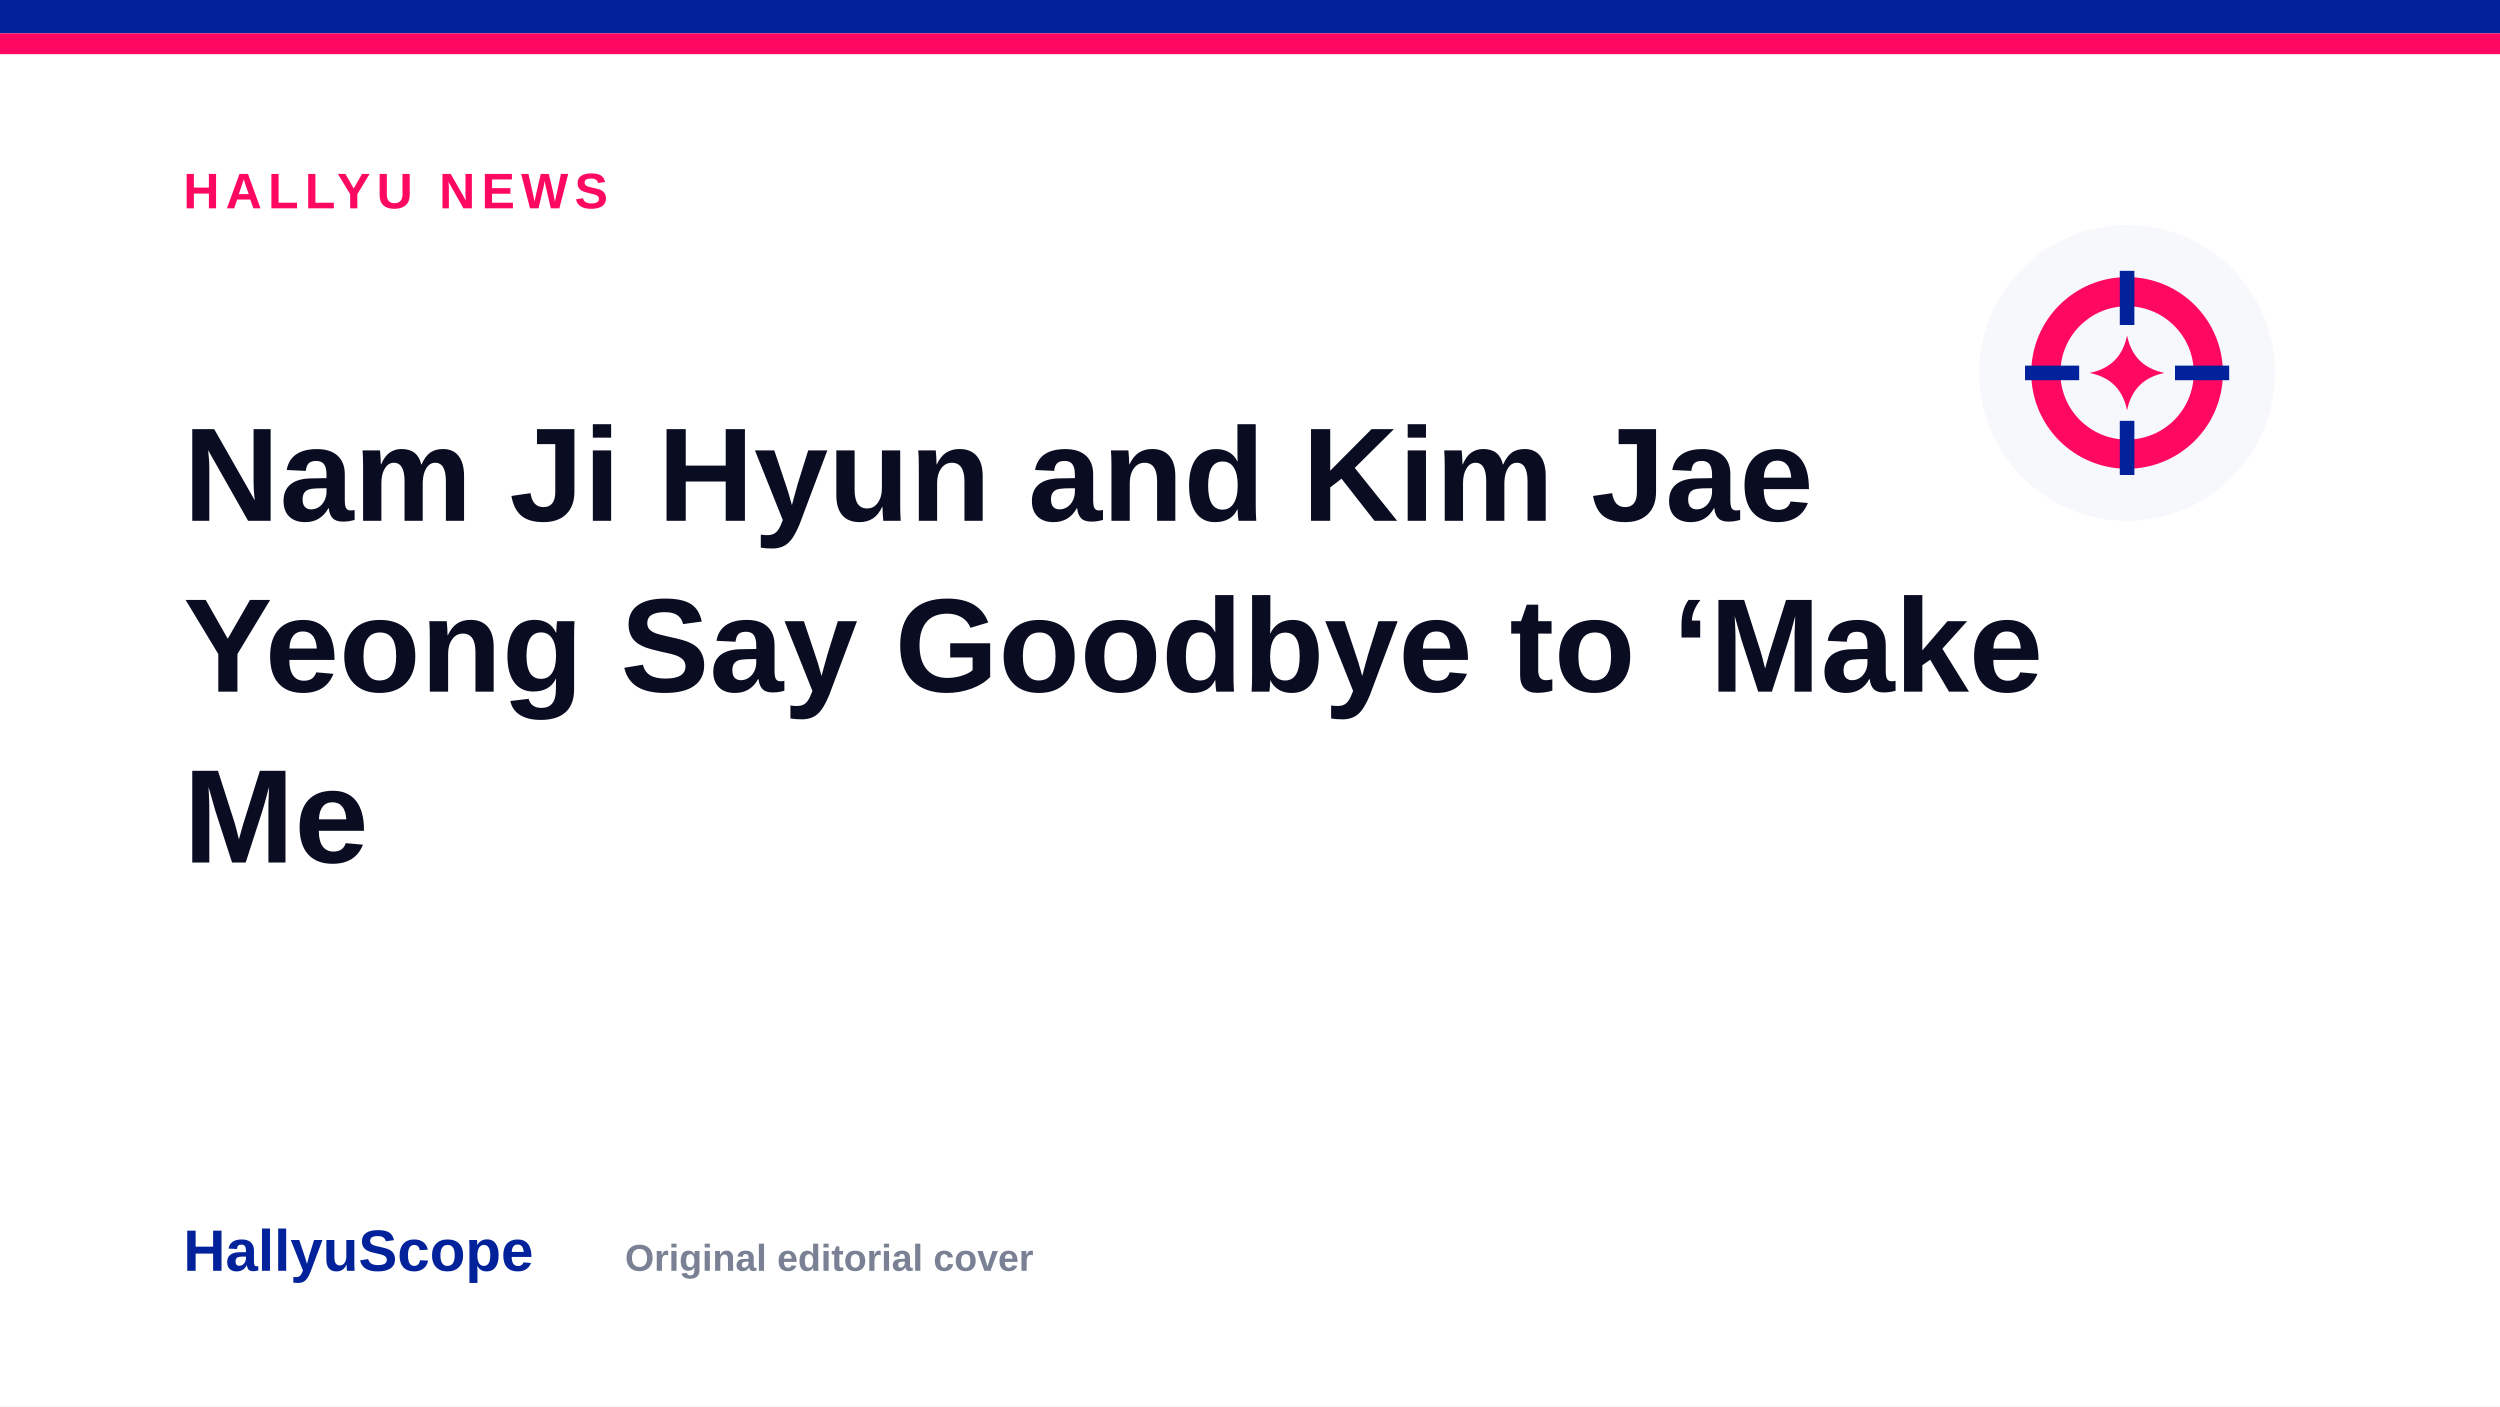
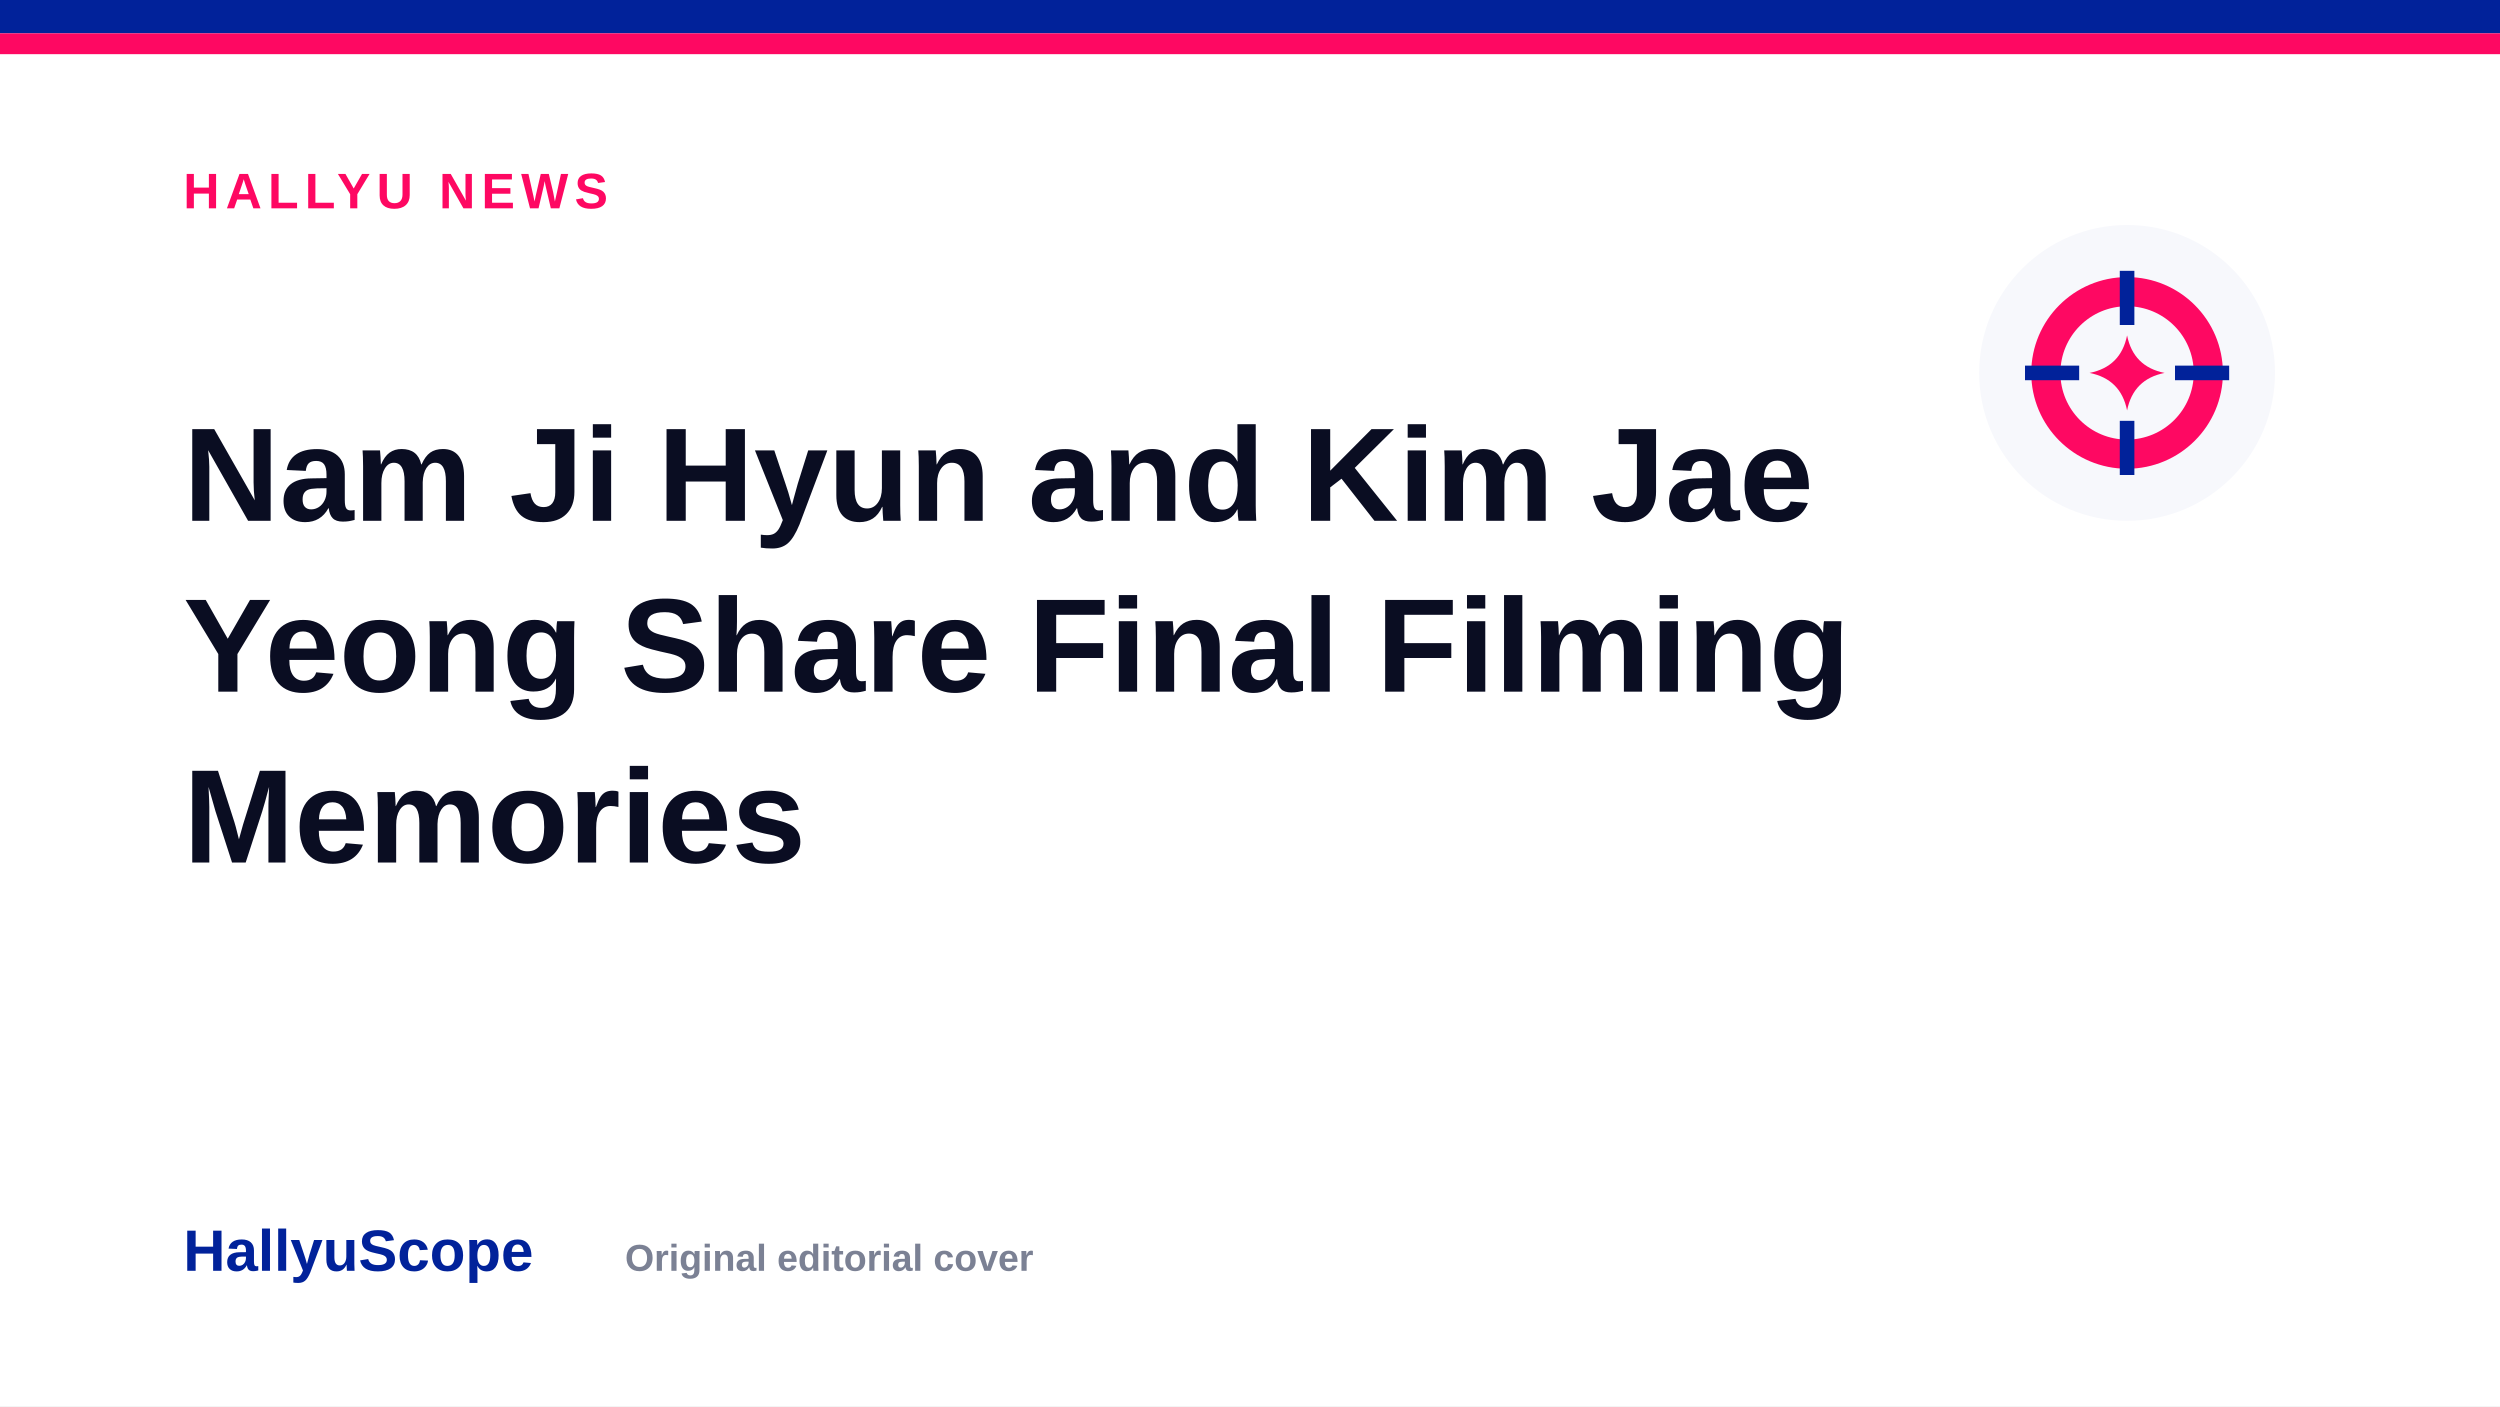
<svg xmlns="http://www.w3.org/2000/svg" width="1200" height="675" viewBox="0 0 1200 675">
  <rect width="1200" height="675" fill="#ffffff" />
  <rect x="0" y="0" width="1200" height="16" fill="#01229a" />
  <rect x="0" y="16" width="1200" height="10" fill="#fe0862" />
  <text x="88" y="100" font-family="Arial, Helvetica, sans-serif" font-size="24" font-weight="800" letter-spacing="3" fill="#fe0862">HALLYU NEWS</text>
  <text x="88" y="250" font-family="Arial, Helvetica, sans-serif" font-size="64" font-weight="800" fill="#0a0d22">Nam Ji Hyun and Kim Jae</text>
-   <text x="88" y="332" font-family="Arial, Helvetica, sans-serif" font-size="64" font-weight="800" fill="#0a0d22">Yeong Say Goodbye to ‘Make</text>
-   <text x="88" y="414" font-family="Arial, Helvetica, sans-serif" font-size="64" font-weight="800" fill="#0a0d22">Me</text>
+   <text x="88" y="332" font-family="Arial, Helvetica, sans-serif" font-size="64" font-weight="800" fill="#0a0d22">Yeong Share Final Filming</text>
+   <text x="88" y="414" font-family="Arial, Helvetica, sans-serif" font-size="64" font-weight="800" fill="#0a0d22">Memories</text>
  <g transform="translate(950 108)">
    <rect x="0" y="0" width="142" height="142" rx="71" fill="#f7f8fc" />
    <circle cx="71" cy="71" r="39" fill="none" stroke="#fe0862" stroke-width="14" />
    <path d="M71 22v26M71 94v26M22 71h26M94 71h26" stroke="#01229a" stroke-width="7" />
    <path d="M71 53q3 15 18 18-15 3-18 18-3-15-18-18 15-3 18-18Z" fill="#fe0862" />
  </g>
  <text x="88" y="610" font-family="Arial, Helvetica, sans-serif" font-size="28" font-weight="800" fill="#01229a">HallyuScope</text>
  <text x="300" y="610" font-family="Arial, Helvetica, sans-serif" font-size="18" font-weight="600" fill="#7b8194">Original editorial cover</text>
</svg>
